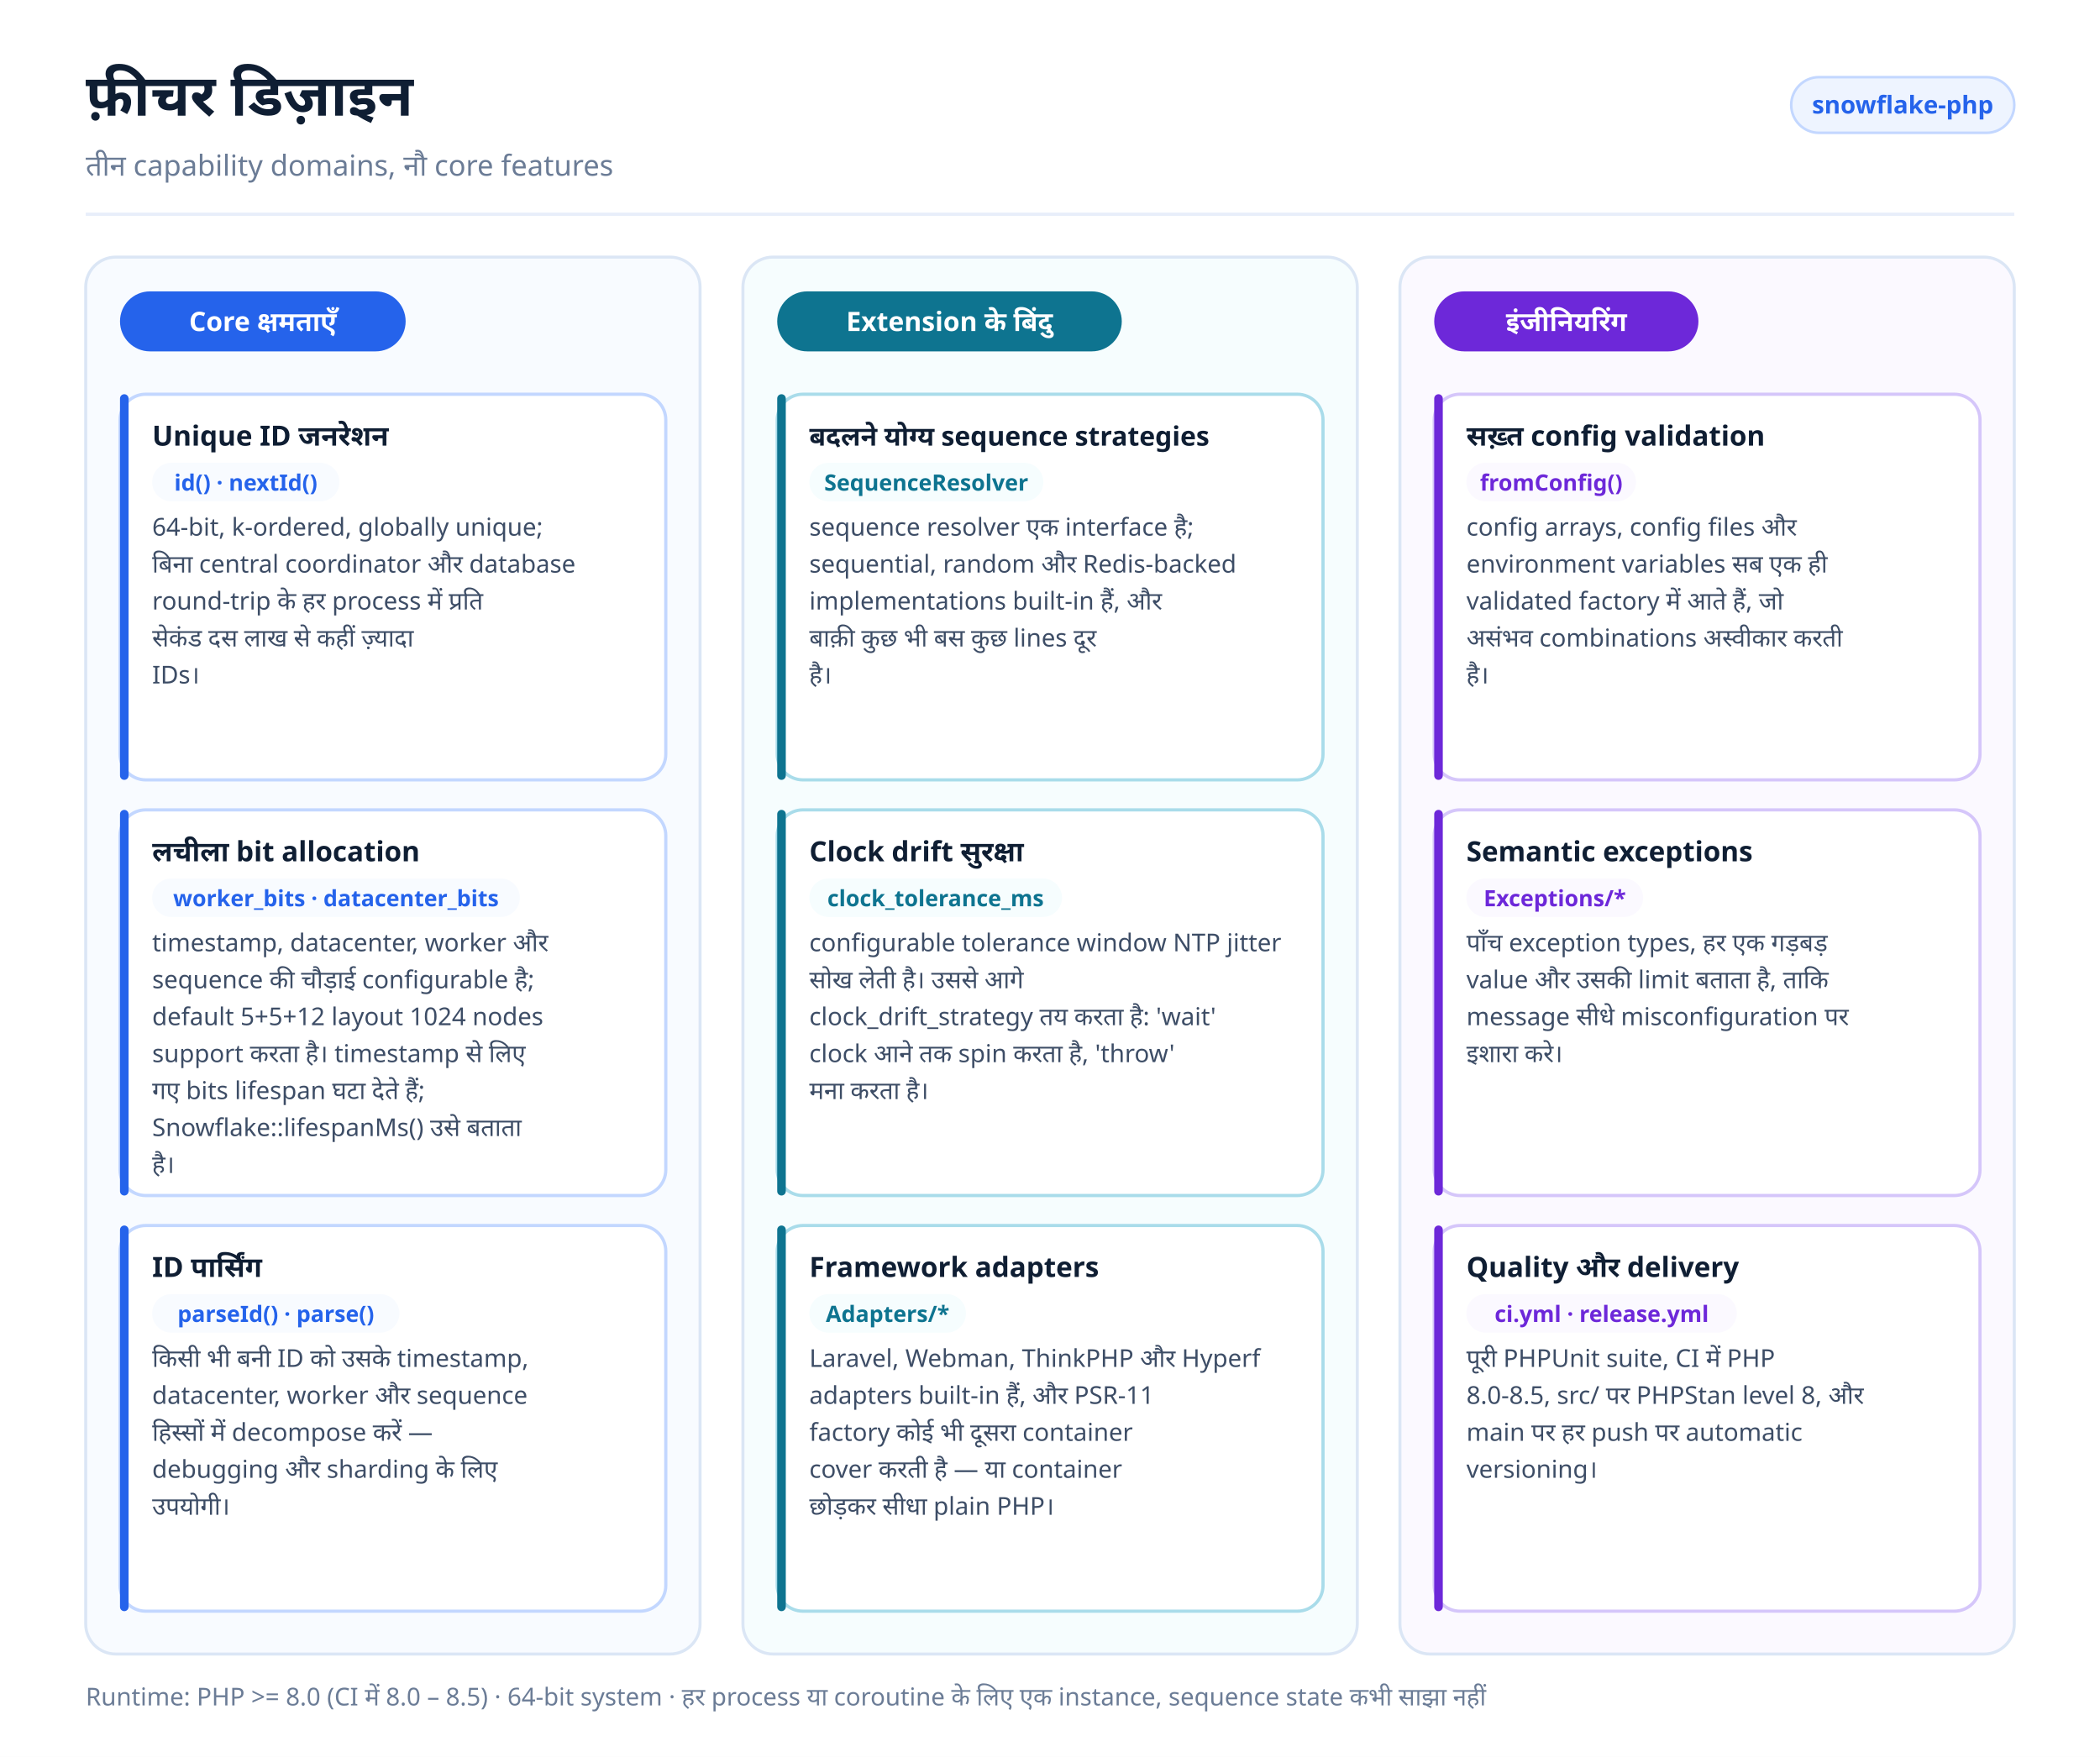
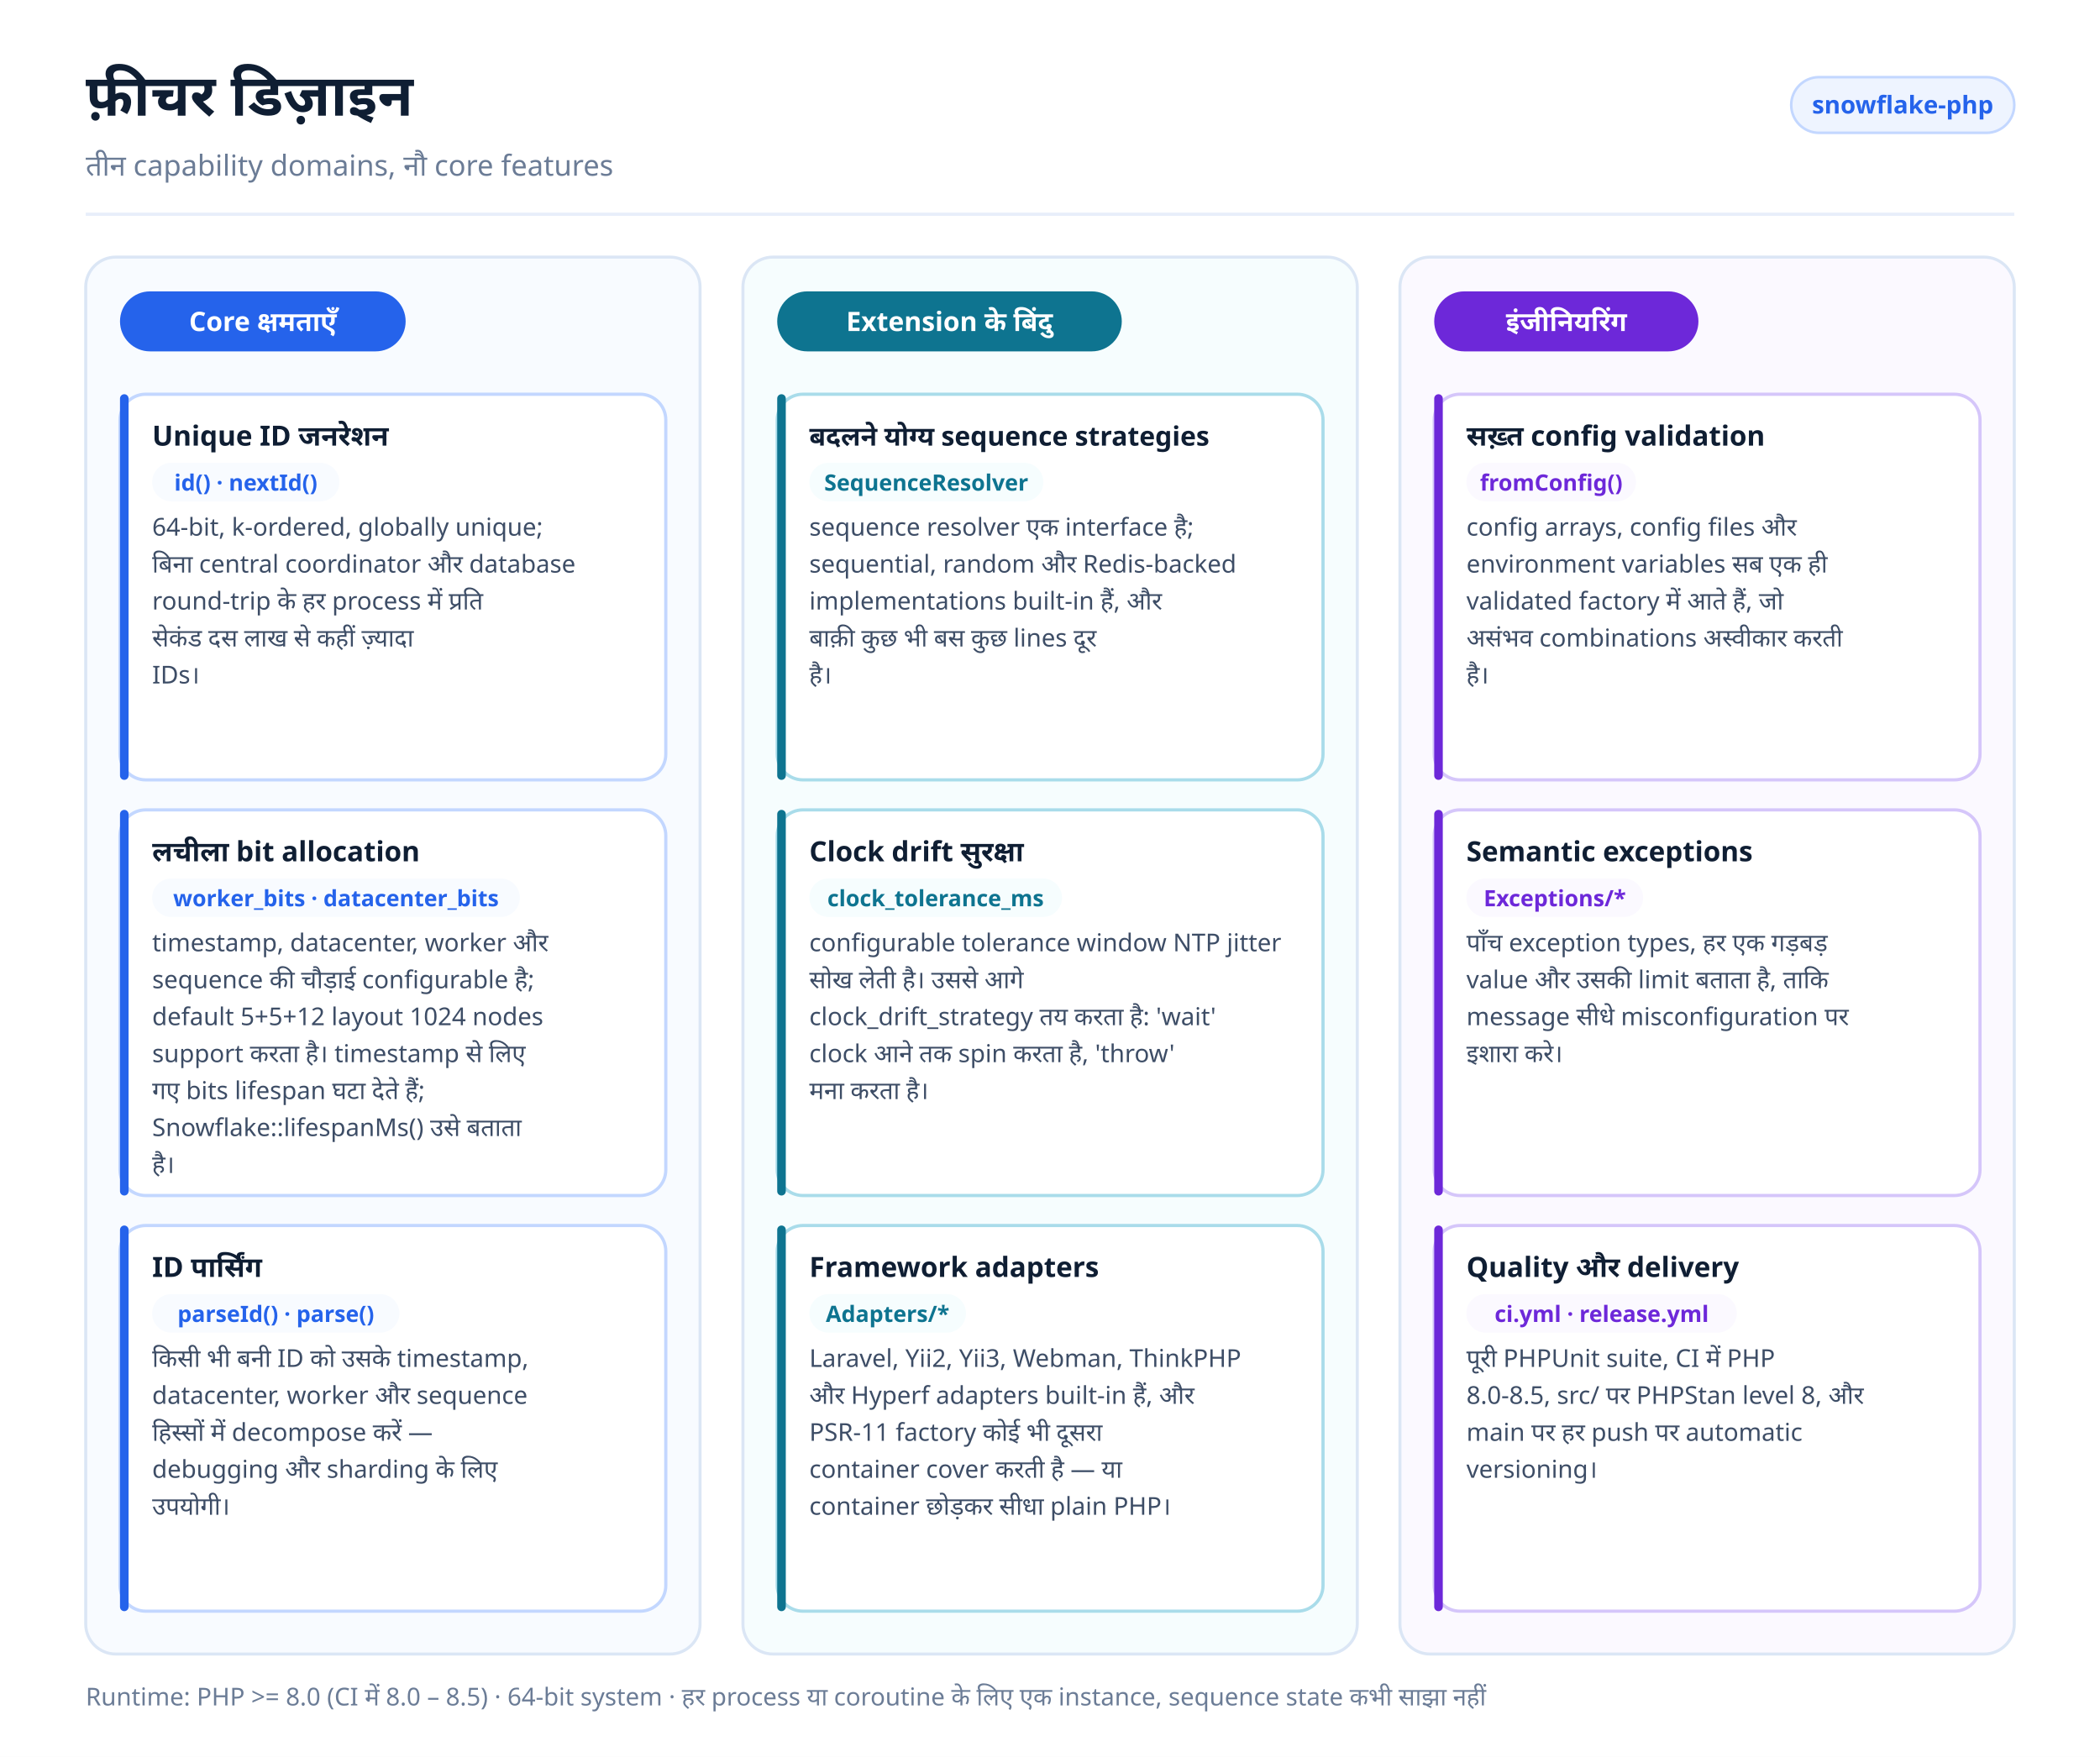
<svg xmlns="http://www.w3.org/2000/svg" viewBox="0 0 980 820" width="980" height="820" role="img" font-family="-apple-system, BlinkMacSystemFont, 'Segoe UI', 'Noto Sans', 'PingFang SC', 'Hiragino Sans', 'Yu Gothic', 'Malgun Gothic', Roboto, 'Noto Sans CJK SC', 'Source Han Sans SC', 'Microsoft YaHei', 'Kohinoor Devanagari', 'Devanagari Sangam MN', 'Nirmala UI', 'Noto Sans Devanagari', 'Bangla MN', 'Bangla Sangam MN', 'Noto Sans Bengali', 'Geeza Pro', 'Noto Sans Arabic', Arial, sans-serif">
  <defs>
</defs>
  <rect width="980" height="820" fill="#ffffff" />
  <text x="40" y="54" font-size="27.0" fill="#0f1e33" font-weight="700">फ़ीचर डिज़ाइन</text>
  <text x="40" y="82" font-size="13.5" fill="#6b7c96" font-weight="400">तीन capability domains, नौ core features</text>
  <line x1="40.0" y1="100.0" x2="940.0" y2="100.0" stroke="#e8eefa" stroke-width="1.5" stroke-linecap="butt" />
  <rect x="835.9" y="36.0" width="104.1" height="26.0" rx="13" fill="#eef4ff" stroke="#c3d7ff" stroke-width="1.2" />
  <text x="887.937" y="53" font-size="11.5" fill="#2563eb" font-weight="600" text-anchor="middle">snowflake-php</text>
  <rect x="40.0" y="120.0" width="286.7" height="652.0" rx="14" fill="#f8fbff" stroke="#dbe6f5" stroke-width="1.4" />
  <rect x="56.0" y="136.0" width="133.3" height="28.0" rx="14.0" fill="#2563eb" />
  <text x="122.631" y="154.5" font-size="12.5" fill="#fff" font-weight="600" text-anchor="middle">Core क्षमताएँ</text>
  <rect x="56.0" y="184.0" width="254.7" height="180.0" rx="12" fill="#ffffff" stroke="#c3d7ff" stroke-width="1.5" />
  <rect x="56.0" y="184.0" width="4.0" height="180.0" rx="2" fill="#2563eb" />
  <text x="71.0" y="208" font-size="13.0" fill="#0f1e33" font-weight="700">Unique ID जनरेशन</text>
  <rect x="71.0" y="216.0" width="87.4" height="18.0" rx="9" fill="#f8fbff" />
  <text x="114.721" y="229" font-size="10.5" fill="#2563eb" font-weight="600" text-anchor="middle">id() · nextId()</text>
  <text x="71.0" y="250.0" font-size="11.5" fill="#3d4d66" font-weight="400">64-bit, k-ordered, globally unique;</text>
  <text x="71.0" y="267.25" font-size="11.5" fill="#3d4d66" font-weight="400">बिना central coordinator और database</text>
  <text x="71.0" y="284.5" font-size="11.5" fill="#3d4d66" font-weight="400">round-trip के हर process में प्रति</text>
  <text x="71.0" y="301.75" font-size="11.5" fill="#3d4d66" font-weight="400">सेकंड दस लाख से कहीं ज़्यादा</text>
  <text x="71.0" y="319.0" font-size="11.5" fill="#3d4d66" font-weight="400">IDs।</text>
  <rect x="56.0" y="378.0" width="254.7" height="180.0" rx="12" fill="#ffffff" stroke="#c3d7ff" stroke-width="1.5" />
  <rect x="56.0" y="378.0" width="4.0" height="180.0" rx="2" fill="#2563eb" />
  <text x="71.0" y="402" font-size="13.0" fill="#0f1e33" font-weight="700">लचीला bit allocation</text>
  <rect x="71.0" y="410.0" width="171.6" height="18.0" rx="9" fill="#f8fbff" />
  <text x="156.781" y="423" font-size="10.5" fill="#2563eb" font-weight="600" text-anchor="middle">worker_bits · datacenter_bits</text>
  <text x="71.0" y="444.0" font-size="11.5" fill="#3d4d66" font-weight="400">timestamp, datacenter, worker और</text>
  <text x="71.0" y="461.25" font-size="11.5" fill="#3d4d66" font-weight="400">sequence की चौड़ाई configurable है;</text>
  <text x="71.0" y="478.5" font-size="11.5" fill="#3d4d66" font-weight="400">default 5+5+12 layout 1024 nodes</text>
  <text x="71.0" y="495.75" font-size="11.5" fill="#3d4d66" font-weight="400">support करता है। timestamp से लिए</text>
  <text x="71.0" y="513.0" font-size="11.5" fill="#3d4d66" font-weight="400">गए bits lifespan घटा देते हैं;</text>
  <text x="71.0" y="530.25" font-size="11.5" fill="#3d4d66" font-weight="400">Snowflake::lifespanMs() उसे बताता</text>
  <text x="71.0" y="547.5" font-size="11.5" fill="#3d4d66" font-weight="400">है।</text>
  <rect x="56.0" y="572.0" width="254.7" height="180.0" rx="12" fill="#ffffff" stroke="#c3d7ff" stroke-width="1.5" />
  <rect x="56.0" y="572.0" width="4.0" height="180.0" rx="2" fill="#2563eb" />
  <text x="71.0" y="596" font-size="13.0" fill="#0f1e33" font-weight="700">ID पार्सिंग</text>
  <rect x="71.0" y="604.0" width="115.4" height="18.0" rx="9" fill="#f8fbff" />
  <text x="128.723" y="617" font-size="10.5" fill="#2563eb" font-weight="600" text-anchor="middle">parseId() · parse()</text>
  <text x="71.0" y="638.0" font-size="11.5" fill="#3d4d66" font-weight="400">किसी भी बनी ID को उसके timestamp,</text>
  <text x="71.0" y="655.25" font-size="11.5" fill="#3d4d66" font-weight="400">datacenter, worker और sequence</text>
  <text x="71.0" y="672.5" font-size="11.5" fill="#3d4d66" font-weight="400">हिस्सों में decompose करें —</text>
  <text x="71.0" y="689.75" font-size="11.5" fill="#3d4d66" font-weight="400">debugging और sharding के लिए</text>
  <text x="71.0" y="707.0" font-size="11.5" fill="#3d4d66" font-weight="400">उपयोगी।</text>
  <rect x="346.7" y="120.0" width="286.7" height="652.0" rx="14" fill="#f6fdfe" stroke="#dbe6f5" stroke-width="1.4" />
  <rect x="362.7" y="136.0" width="160.8" height="28.0" rx="14.0" fill="#0e7490" />
  <text x="443.079" y="154.5" font-size="12.5" fill="#fff" font-weight="600" text-anchor="middle">Extension के बिंदु</text>
  <rect x="362.7" y="184.0" width="254.7" height="180.0" rx="12" fill="#ffffff" stroke="#a9dcea" stroke-width="1.5" />
  <rect x="362.7" y="184.0" width="4.0" height="180.0" rx="2" fill="#0e7490" />
  <text x="377.667" y="208" font-size="12.5" fill="#0f1e33" font-weight="700">बदलने योग्य sequence strategies</text>
  <rect x="377.7" y="216.0" width="109.2" height="18.0" rx="9" fill="#f6fdfe" />
  <text x="432.247" y="229" font-size="10.5" fill="#0e7490" font-weight="600" text-anchor="middle">SequenceResolver</text>
  <text x="377.667" y="250.0" font-size="11.5" fill="#3d4d66" font-weight="400">sequence resolver एक interface है;</text>
  <text x="377.667" y="267.25" font-size="11.5" fill="#3d4d66" font-weight="400">sequential, random और Redis-backed</text>
  <text x="377.667" y="284.5" font-size="11.5" fill="#3d4d66" font-weight="400">implementations built-in हैं, और</text>
  <text x="377.667" y="301.75" font-size="11.5" fill="#3d4d66" font-weight="400">बाक़ी कुछ भी बस कुछ lines दूर</text>
  <text x="377.667" y="319.0" font-size="11.5" fill="#3d4d66" font-weight="400">है।</text>
  <rect x="362.7" y="378.0" width="254.7" height="180.0" rx="12" fill="#ffffff" stroke="#a9dcea" stroke-width="1.5" />
  <rect x="362.7" y="378.0" width="4.0" height="180.0" rx="2" fill="#0e7490" />
  <text x="377.667" y="402" font-size="13.0" fill="#0f1e33" font-weight="700">Clock drift सुरक्षा</text>
  <rect x="377.7" y="410.0" width="117.9" height="18.0" rx="9" fill="#f6fdfe" />
  <text x="436.602" y="423" font-size="10.5" fill="#0e7490" font-weight="600" text-anchor="middle">clock_tolerance_ms</text>
  <text x="377.667" y="444.0" font-size="11.5" fill="#3d4d66" font-weight="400">configurable tolerance window NTP jitter</text>
  <text x="377.667" y="461.25" font-size="11.5" fill="#3d4d66" font-weight="400">सोख लेती है। उससे आगे</text>
  <text x="377.667" y="478.5" font-size="11.5" fill="#3d4d66" font-weight="400">clock_drift_strategy तय करता है: 'wait'</text>
  <text x="377.667" y="495.75" font-size="11.5" fill="#3d4d66" font-weight="400">clock आने तक spin करता है, 'throw'</text>
  <text x="377.667" y="513.0" font-size="11.5" fill="#3d4d66" font-weight="400">मना करता है।</text>
  <rect x="362.7" y="572.0" width="254.7" height="180.0" rx="12" fill="#ffffff" stroke="#a9dcea" stroke-width="1.5" />
  <rect x="362.7" y="572.0" width="4.0" height="180.0" rx="2" fill="#0e7490" />
  <text x="377.667" y="596" font-size="13.0" fill="#0f1e33" font-weight="700">Framework adapters</text>
  <rect x="377.7" y="604.0" width="73.1" height="18.0" rx="9" fill="#f6fdfe" />
  <text x="414.221" y="617" font-size="10.5" fill="#0e7490" font-weight="600" text-anchor="middle">Adapters/*</text>
-   <text x="377.667" y="638.0" font-size="11.5" fill="#3d4d66" font-weight="400">Laravel, Webman, ThinkPHP और Hyperf</text>
-   <text x="377.667" y="655.25" font-size="11.5" fill="#3d4d66" font-weight="400">adapters built-in हैं, और PSR-11</text>
-   <text x="377.667" y="672.5" font-size="11.5" fill="#3d4d66" font-weight="400">factory कोई भी दूसरा container</text>
-   <text x="377.667" y="689.75" font-size="11.5" fill="#3d4d66" font-weight="400">cover करती है — या container</text>
-   <text x="377.667" y="707.0" font-size="11.5" fill="#3d4d66" font-weight="400">छोड़कर सीधा plain PHP।</text>
+   <text x="377.667" y="638.0" font-size="11.5" fill="#3d4d66" font-weight="400">Laravel, Yii2, Yii3, Webman, ThinkPHP</text>
+   <text x="377.667" y="655.25" font-size="11.5" fill="#3d4d66" font-weight="400">और Hyperf adapters built-in हैं, और</text>
+   <text x="377.667" y="672.5" font-size="11.5" fill="#3d4d66" font-weight="400">PSR-11 factory कोई भी दूसरा</text>
+   <text x="377.667" y="689.75" font-size="11.5" fill="#3d4d66" font-weight="400">container cover करती है — या</text>
+   <text x="377.667" y="707.0" font-size="11.5" fill="#3d4d66" font-weight="400">container छोड़कर सीधा plain PHP।</text>
  <rect x="653.3" y="120.0" width="286.7" height="652.0" rx="14" fill="#fbf9ff" stroke="#dbe6f5" stroke-width="1.4" />
  <rect x="669.3" y="136.0" width="123.3" height="28.0" rx="14.0" fill="#6d28d9" />
  <text x="730.977" y="154.5" font-size="12.5" fill="#fff" font-weight="600" text-anchor="middle">इंजीनियरिंग</text>
  <rect x="669.3" y="184.0" width="254.7" height="180.0" rx="12" fill="#ffffff" stroke="#d5c6fa" stroke-width="1.5" />
  <rect x="669.3" y="184.0" width="4.0" height="180.0" rx="2" fill="#6d28d9" />
  <text x="684.333" y="208" font-size="13.0" fill="#0f1e33" font-weight="700">सख़्त config validation</text>
  <rect x="684.3" y="216.0" width="79.2" height="18.0" rx="9" fill="#fbf9ff" />
  <text x="723.92" y="229" font-size="10.5" fill="#6d28d9" font-weight="600" text-anchor="middle">fromConfig()</text>
  <text x="684.333" y="250.0" font-size="11.5" fill="#3d4d66" font-weight="400">config arrays, config files और</text>
  <text x="684.333" y="267.25" font-size="11.5" fill="#3d4d66" font-weight="400">environment variables सब एक ही</text>
  <text x="684.333" y="284.5" font-size="11.5" fill="#3d4d66" font-weight="400">validated factory में आते हैं, जो</text>
  <text x="684.333" y="301.75" font-size="11.5" fill="#3d4d66" font-weight="400">असंभव combinations अस्वीकार करती</text>
  <text x="684.333" y="319.0" font-size="11.5" fill="#3d4d66" font-weight="400">है।</text>
  <rect x="669.3" y="378.0" width="254.7" height="180.0" rx="12" fill="#ffffff" stroke="#d5c6fa" stroke-width="1.5" />
  <rect x="669.3" y="378.0" width="4.0" height="180.0" rx="2" fill="#6d28d9" />
  <text x="684.333" y="402" font-size="13.0" fill="#0f1e33" font-weight="700">Semantic exceptions</text>
  <rect x="684.3" y="410.0" width="82.5" height="18.0" rx="9" fill="#fbf9ff" />
  <text x="725.574" y="423" font-size="10.5" fill="#6d28d9" font-weight="600" text-anchor="middle">Exceptions/*</text>
  <text x="684.333" y="444.0" font-size="11.5" fill="#3d4d66" font-weight="400">पाँच exception types, हर एक गड़बड़</text>
  <text x="684.333" y="461.25" font-size="11.5" fill="#3d4d66" font-weight="400">value और उसकी limit बताता है, ताकि</text>
  <text x="684.333" y="478.5" font-size="11.5" fill="#3d4d66" font-weight="400">message सीधे misconfiguration पर</text>
  <text x="684.333" y="495.75" font-size="11.5" fill="#3d4d66" font-weight="400">इशारा करे।</text>
  <rect x="669.3" y="572.0" width="254.7" height="180.0" rx="12" fill="#ffffff" stroke="#d5c6fa" stroke-width="1.5" />
  <rect x="669.3" y="572.0" width="4.0" height="180.0" rx="2" fill="#6d28d9" />
  <text x="684.333" y="596" font-size="13.0" fill="#0f1e33" font-weight="700">Quality और delivery</text>
  <rect x="684.3" y="604.0" width="126.2" height="18.0" rx="9" fill="#fbf9ff" />
  <text x="747.458" y="617" font-size="10.5" fill="#6d28d9" font-weight="600" text-anchor="middle">ci.yml · release.yml</text>
  <text x="684.333" y="638.0" font-size="11.5" fill="#3d4d66" font-weight="400">पूरी PHPUnit suite, CI में PHP</text>
  <text x="684.333" y="655.25" font-size="11.5" fill="#3d4d66" font-weight="400">8.0-8.5, src/ पर PHPStan level 8, और</text>
  <text x="684.333" y="672.5" font-size="11.5" fill="#3d4d66" font-weight="400">main पर हर push पर automatic</text>
  <text x="684.333" y="689.75" font-size="11.5" fill="#3d4d66" font-weight="400">versioning।</text>
  <text x="40" y="796" font-size="11.5" fill="#6b7c96" font-weight="400">Runtime: PHP &gt;= 8.0 (CI में 8.0 – 8.5) · 64-bit system · हर process या coroutine के लिए एक instance, sequence state कभी साझा नहीं</text>
</svg>
